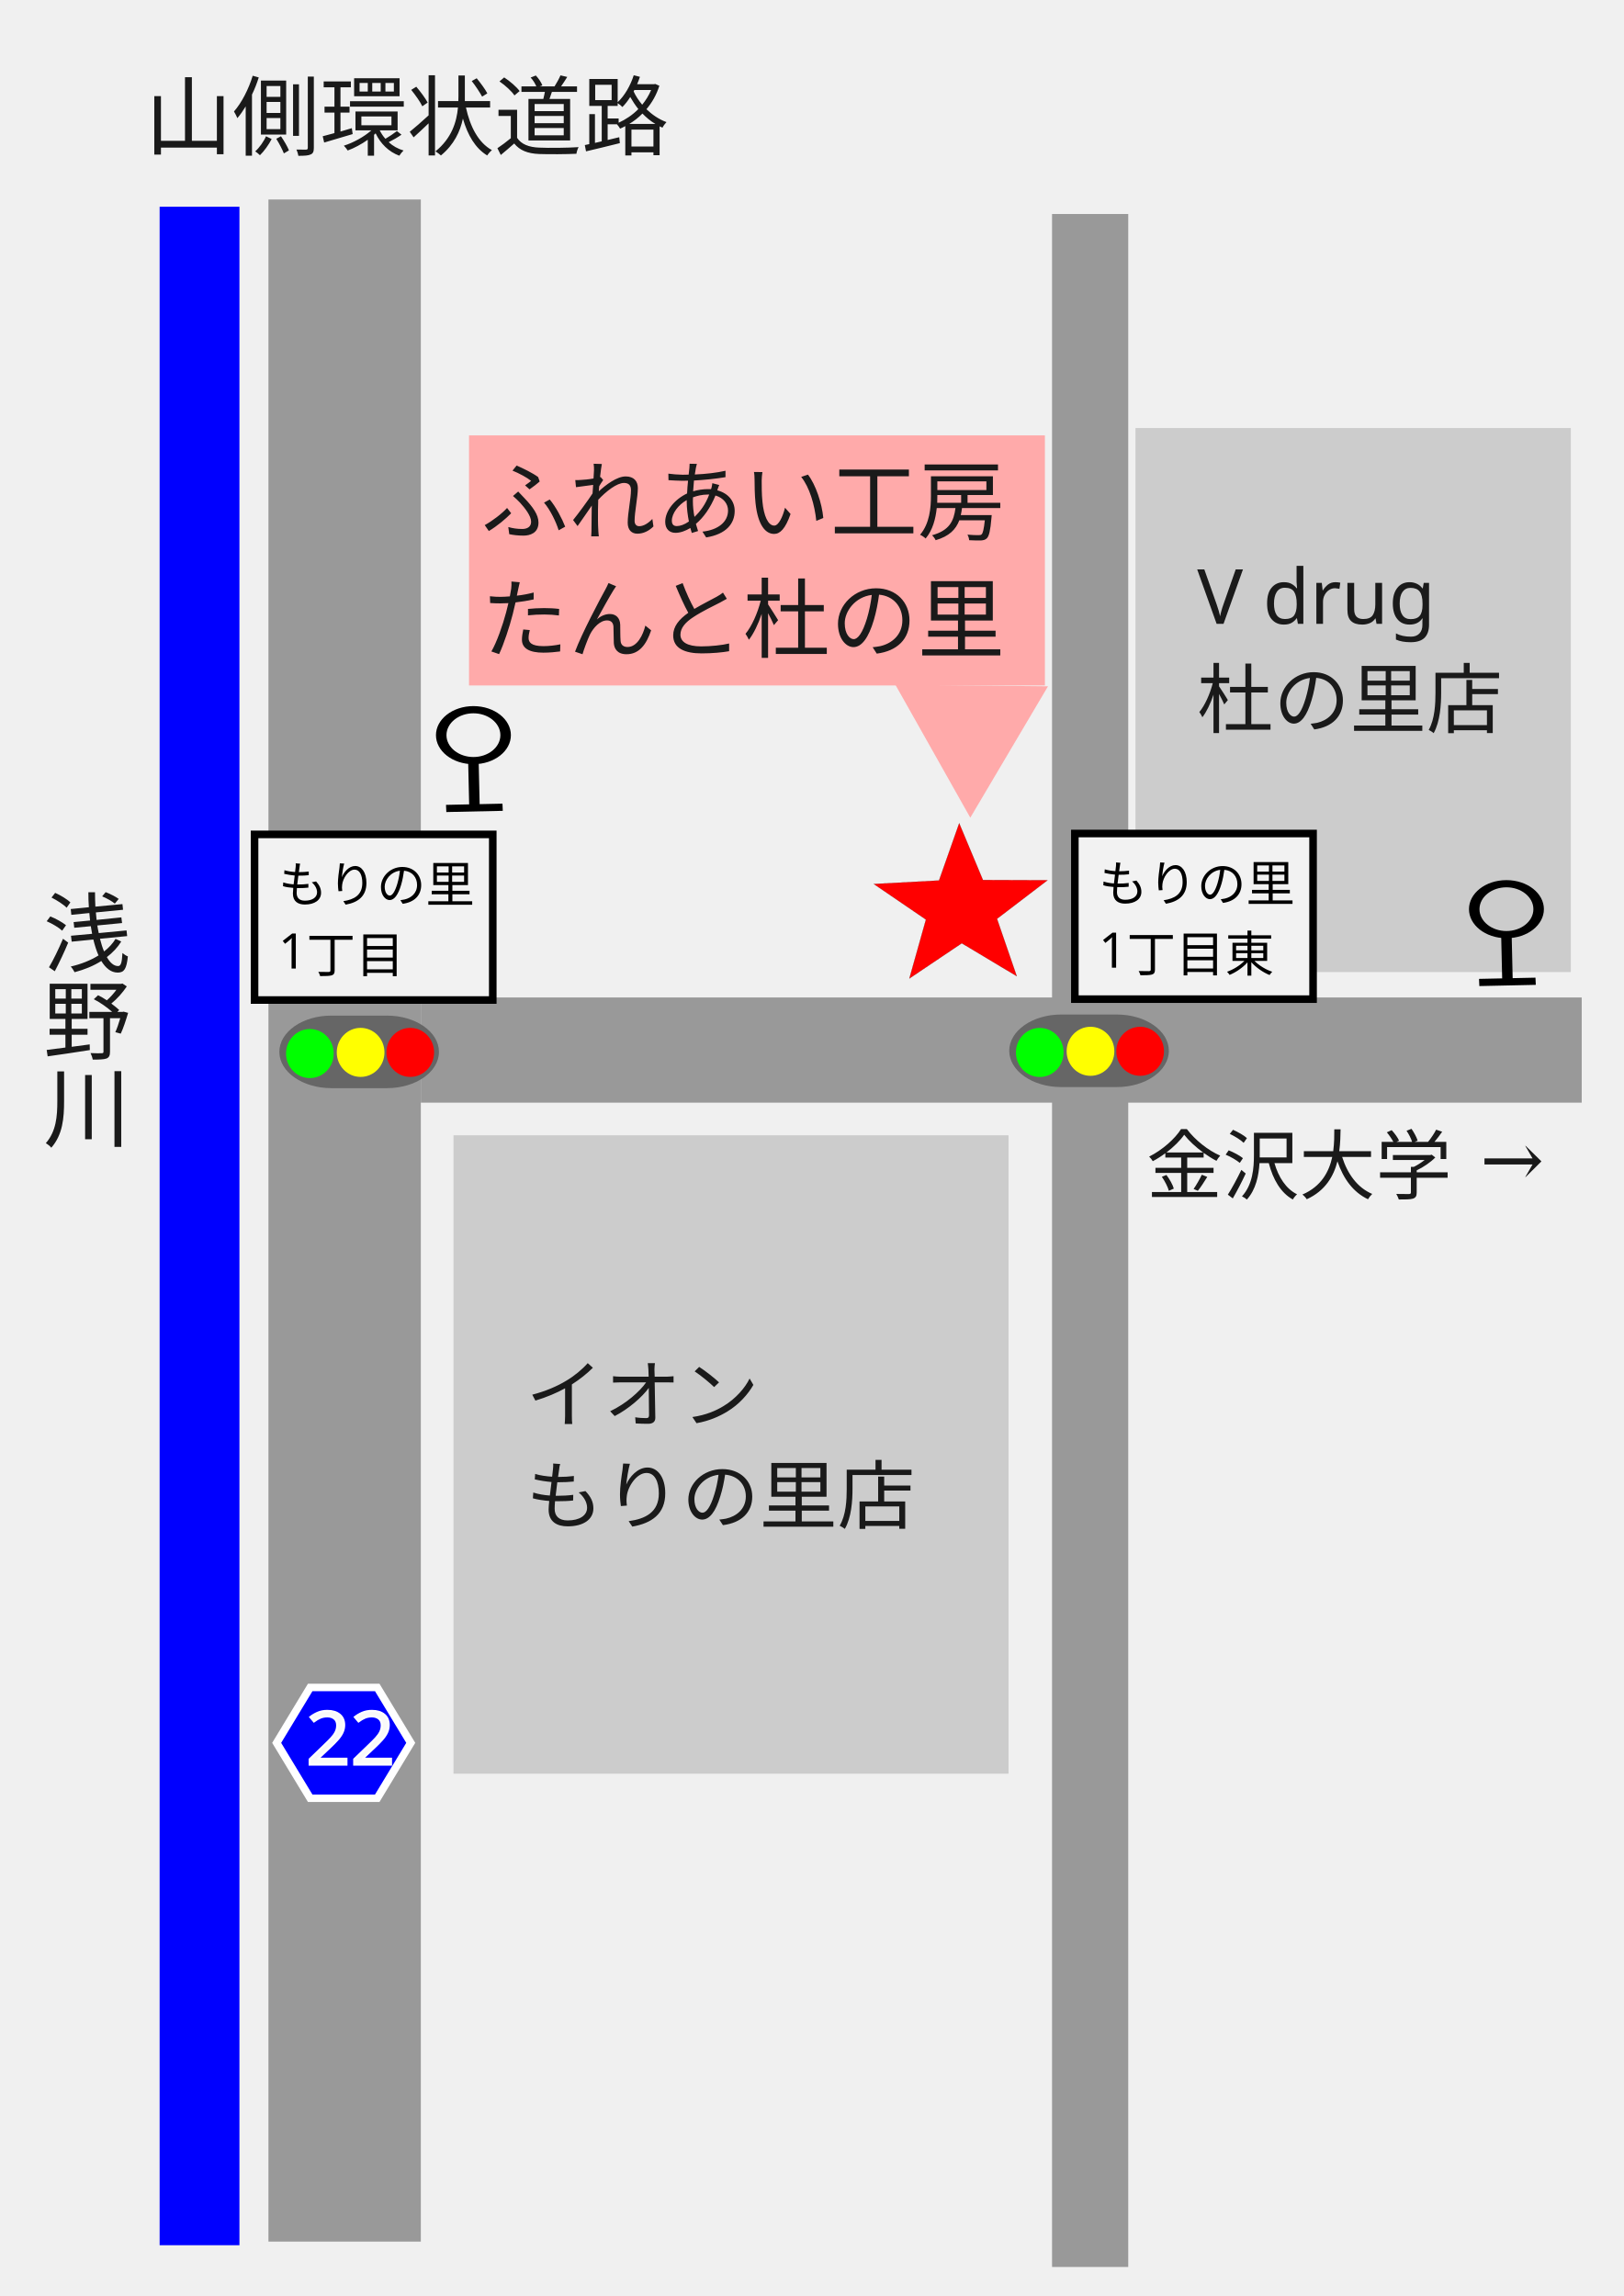
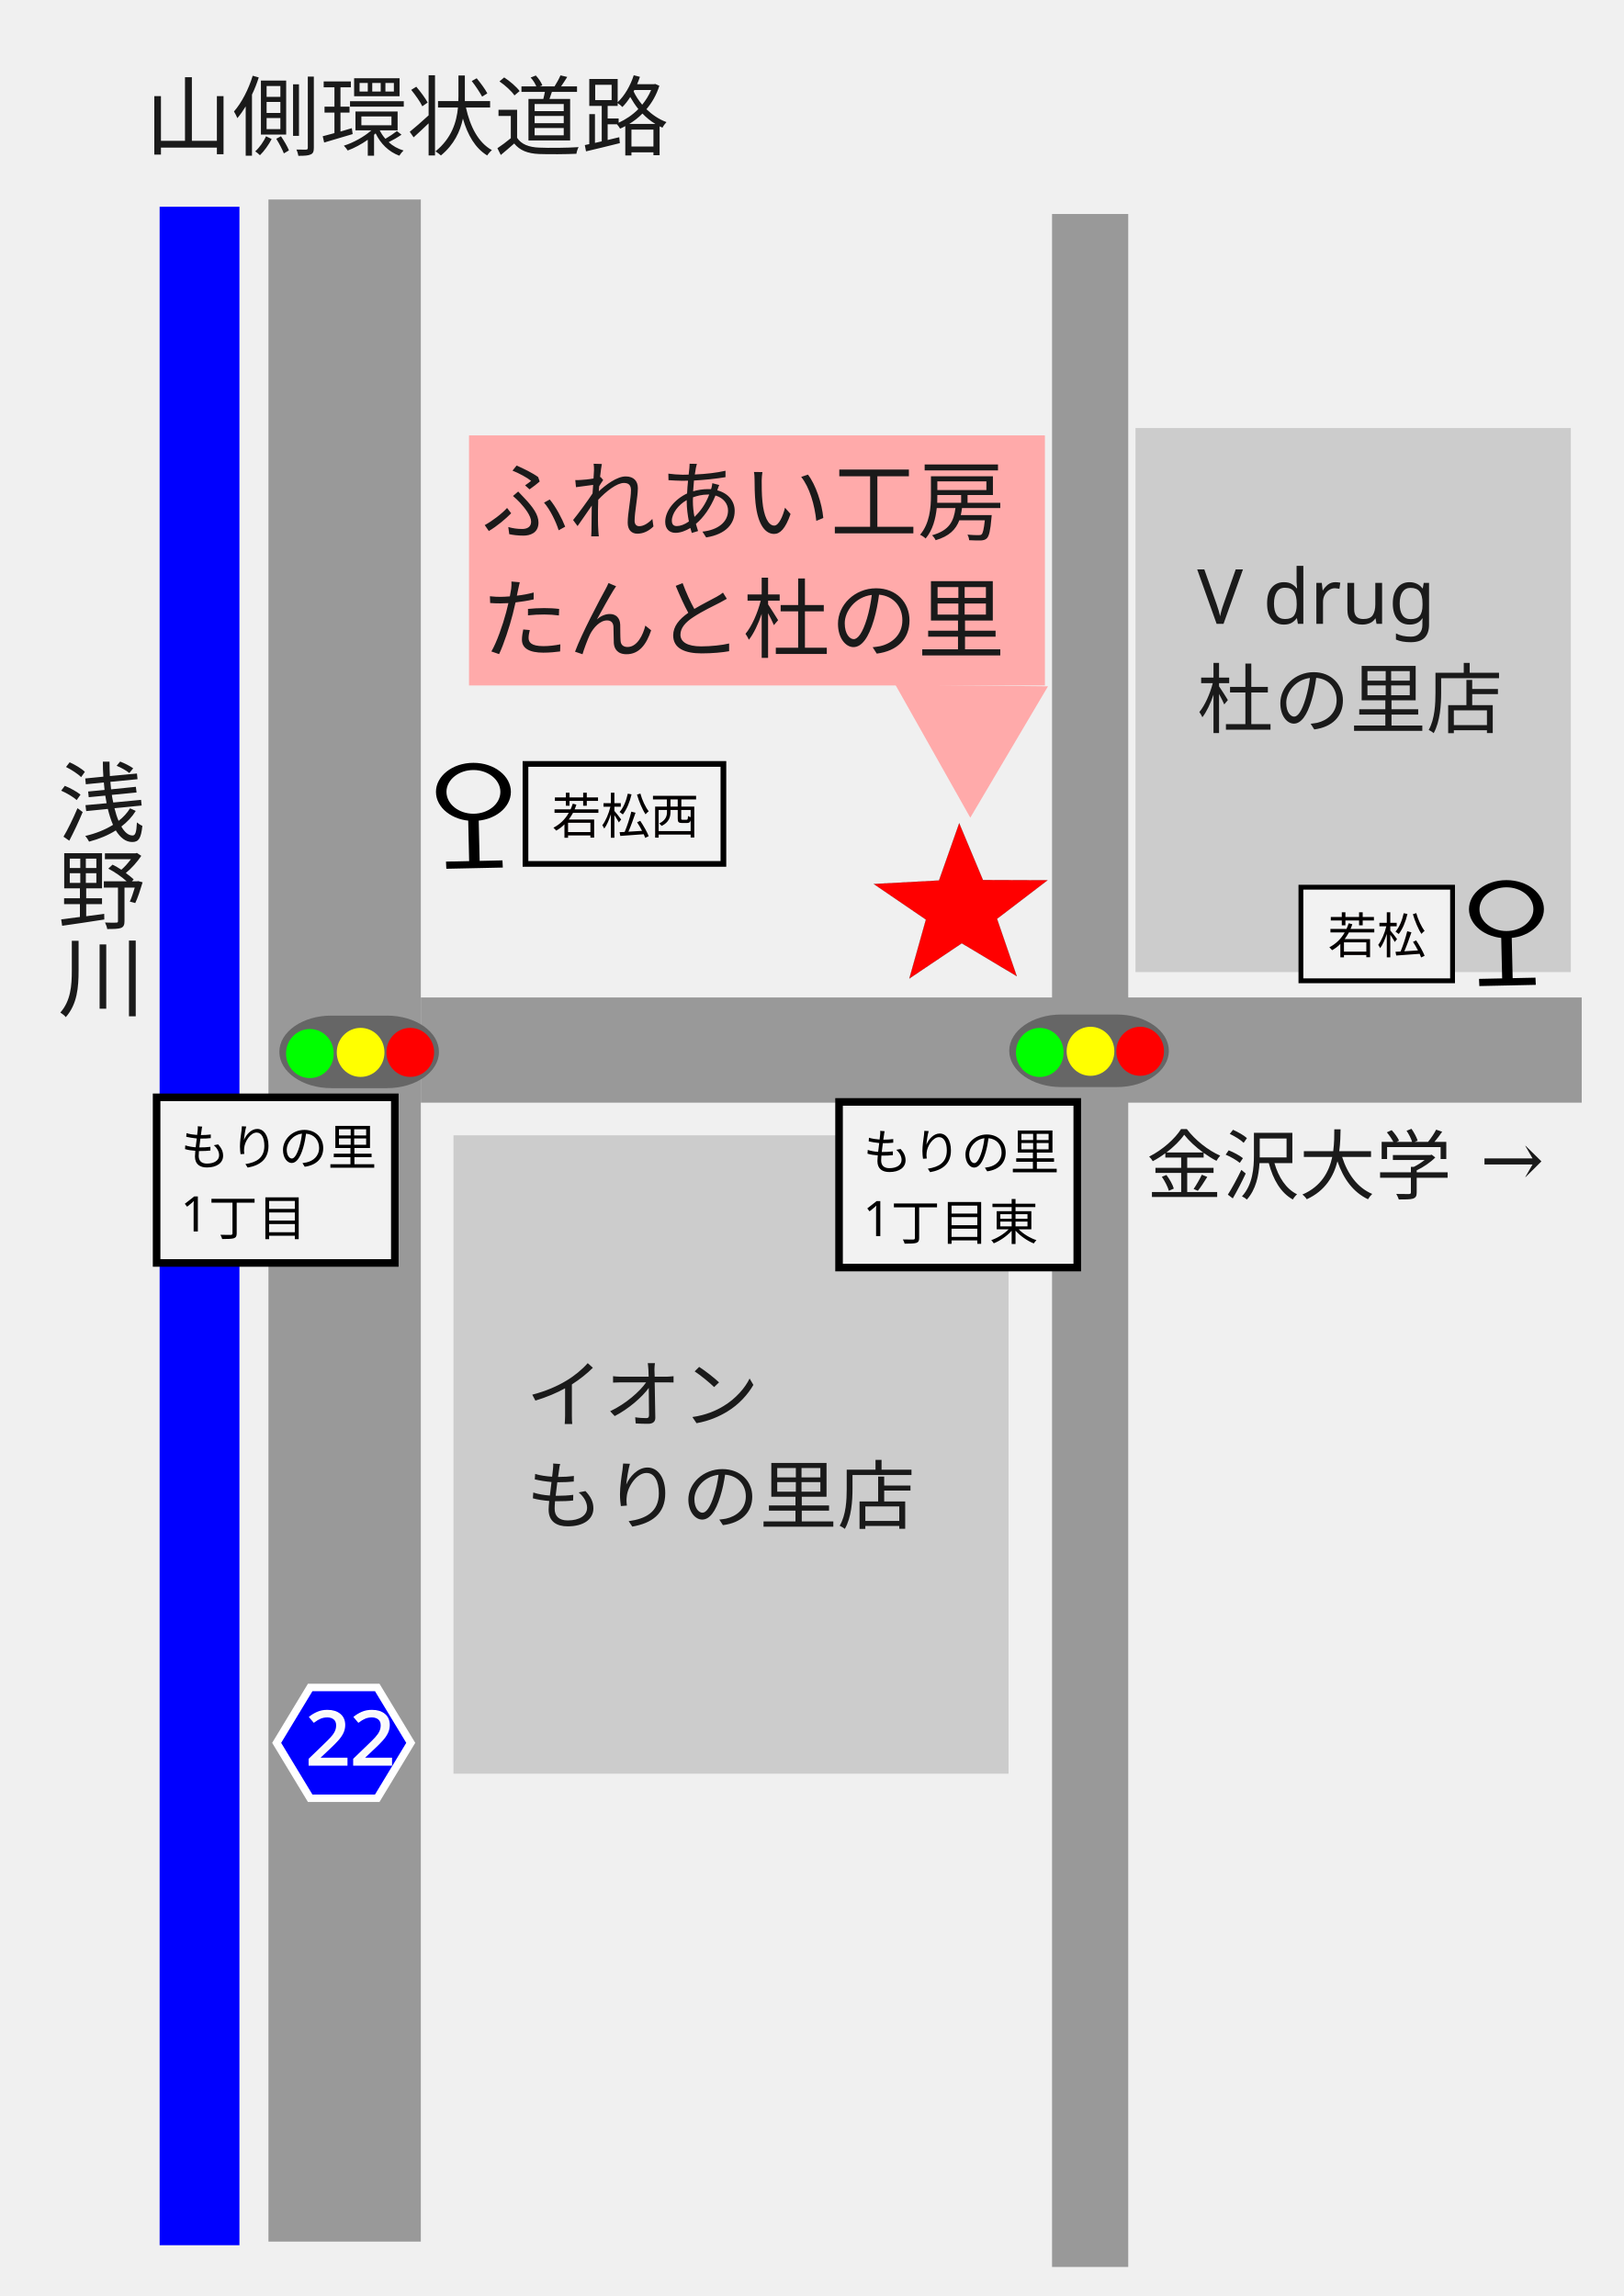
<svg xmlns="http://www.w3.org/2000/svg" width="210mm" height="297mm" viewBox="0 0 210 297" version="1.1" id="svg1">
  <defs id="defs1" />
  <g id="layer1">
-     <text xml:space="preserve" style="font-style:normal;font-variant:normal;font-weight:normal;font-stretch:normal;font-size:11.289px;font-family:'Bitstream Vera Serif';-inkscape-font-specification:'Bitstream Vera Serif';writing-mode:tb-rl;direction:ltr;fill:#1a1a1a;stroke-width:0.265" x="11.261" y="114.953" id="text9">
-       <tspan style="font-style:normal;font-variant:normal;font-weight:normal;font-stretch:normal;font-family:'Bitstream Vera Serif';-inkscape-font-specification:'Bitstream Vera Serif';writing-mode:tb-rl;fill:#1a1a1a;stroke-width:0.265" x="11.261" y="114.953" id="tspan12">浅野川</tspan>
+     <text xml:space="preserve" style="font-style:normal;font-variant:normal;font-weight:normal;font-stretch:normal;font-size:11.289px;font-family:'Bitstream Vera Serif';-inkscape-font-specification:'Bitstream Vera Serif';writing-mode:tb-rl;direction:ltr;fill:#1a1a1a;stroke-width:0.265" x="13.137" y="98.062" id="text9">
+       <tspan style="font-style:normal;font-variant:normal;font-weight:normal;font-stretch:normal;font-family:'Bitstream Vera Serif';-inkscape-font-specification:'Bitstream Vera Serif';writing-mode:tb-rl;fill:#1a1a1a;stroke-width:0.265" x="13.137" y="98.062" id="tspan12">浅野川</tspan>
    </text>
    <rect style="fill:#0000ff;stroke-width:0.286" id="rect1" width="10.322" height="263.687" x="20.645" y="26.744" />
    <rect style="fill:#999999;stroke-width:0.293" id="rect2" width="19.706" height="264.156" x="34.72" y="25.806" />
    <rect style="fill:#999999;stroke-width:0.285" id="rect3" width="150.142" height="13.607" x="54.427" y="129.028" />
    <g id="g1" transform="matrix(1.159091,0,0,1,-24.01422,3.753554)" style="fill:#cccccc">
      <rect style="fill:#cccccc;stroke-width:0.205" id="rect4" width="61.934" height="82.578" x="71.318" y="143.104" />
    </g>
    <text xml:space="preserve" style="font-style:normal;font-variant:normal;font-weight:normal;font-stretch:normal;font-size:9.682px;font-family:'Bitstream Vera Serif';-inkscape-font-specification:'Bitstream Vera Serif';writing-mode:lr-tb;direction:ltr;white-space:pre;inline-size:63.174;display:inline;fill:#1a1a1a;stroke-width:0.265" x="79.744" y="175.935" id="text4" transform="matrix(1.040923,0,0,1,-15.02752,7.976303)">
      <tspan x="79.744" y="175.935" id="tspan2">イオン
</tspan>
      <tspan x="79.744" y="189.011" id="tspan5">もりの里店</tspan>
    </text>
    <text xml:space="preserve" style="font-style:normal;font-variant:normal;font-weight:normal;font-stretch:normal;font-size:11.289px;font-family:'Bitstream Vera Serif';-inkscape-font-specification:'Bitstream Vera Serif';writing-mode:lr-tb;direction:ltr;fill:#1a1a1a;stroke-width:0.265" x="18.768" y="19.237" id="text10">
      <tspan id="tspan10" style="font-style:normal;font-variant:normal;font-weight:normal;font-stretch:normal;font-family:'Bitstream Vera Serif';-inkscape-font-specification:'Bitstream Vera Serif';stroke-width:0.265" x="18.768" y="19.237">山側環状道路</tspan>
    </text>
    <rect style="fill:#999999;stroke-width:0.284" id="rect13" width="9.853" height="265.564" x="136.066" y="27.682" />
    <text xml:space="preserve" style="font-style:normal;font-variant:normal;font-weight:normal;font-stretch:normal;font-size:9.878px;font-family:'Bitstream Vera Serif';-inkscape-font-specification:'Bitstream Vera Serif';writing-mode:lr-tb;direction:ltr;fill:#1a1a1a;stroke-width:0.265" x="148.265" y="154.365" id="text14">
      <tspan id="tspan14" style="font-style:normal;font-variant:normal;font-weight:normal;font-stretch:normal;font-size:9.878px;font-family:'Bitstream Vera Serif';-inkscape-font-specification:'Bitstream Vera Serif';fill:#1a1a1a;stroke-width:0.265" x="148.265" y="154.365">金沢大学</tspan>
    </text>
    <text xml:space="preserve" style="font-style:normal;font-variant:normal;font-weight:normal;font-stretch:normal;font-size:9.878px;font-family:'Bitstream Vera Serif';-inkscape-font-specification:'Bitstream Vera Serif';writing-mode:lr-tb;direction:ltr;fill:#1a1a1a;stroke-width:0.265" x="191.431" y="153.427" id="text15">
      <tspan id="tspan15" style="font-style:normal;font-variant:normal;font-weight:normal;font-stretch:normal;font-family:'Bitstream Vera Serif';-inkscape-font-specification:'Bitstream Vera Serif';stroke-width:0.265" x="191.431" y="153.427">→</tspan>
    </text>
    <g id="g21" transform="translate(0,1.058333)" />
    <g id="g22">
      <rect style="fill:#ffaaaa;stroke-width:0.265" id="rect5" width="74.482" height="32.348" x="60.659" y="55.262" transform="translate(0,1.058333)" />
      <text xml:space="preserve" style="font-style:normal;font-variant:normal;font-weight:normal;font-stretch:normal;font-size:11.289px;font-family:'Bitstream Vera Serif';-inkscape-font-specification:'Bitstream Vera Serif';writing-mode:lr-tb;direction:ltr;fill:#1a1a1a;stroke-width:0.265" x="62.223" y="67.9" id="text5" transform="translate(0,1.058333)">
        <tspan style="font-style:normal;font-variant:normal;font-weight:normal;font-stretch:normal;font-size:11.289px;font-family:'Bitstream Vera Serif';-inkscape-font-specification:'Bitstream Vera Serif';fill:#1a1a1a;stroke-width:0.265" x="62.223" y="67.9" id="tspan7">ふれあい工房</tspan>
        <tspan style="font-style:normal;font-variant:normal;font-weight:normal;font-stretch:normal;font-size:11.289px;font-family:'Bitstream Vera Serif';-inkscape-font-specification:'Bitstream Vera Serif';fill:#1a1a1a;stroke-width:0.265" x="62.223" y="83.147" id="tspan8">たんと杜の里</tspan>
      </text>
      <path style="fill:#ffaaaa;stroke-width:0.265" id="path8" d="M 113.134,73.321 97.719,60.988 116.107,53.805 Z" transform="rotate(21.93416,35.58492,121.4336)" />
      <path style="fill:#ff0000;stroke:#000000;stroke-width:0.1" id="path1" d="m 205.537,140.267 -46.556,-29.822 -44.32,32.018 13.976,-53.493 L 84.49,56.713 139.684,53.474 156.72,1.52 176.856,53.012 231.531,53.16 188.782,88.222 Z" transform="matrix(0.1528597,1.2157536e-4,-1.3037124e-4,0.1425466,100.1015,106.2559)" />
    </g>
    <rect style="fill:#cccccc;stroke-width:0.346" id="rect6" width="56.303" height="70.379" x="146.858" y="55.365" />
    <g id="g6-9" transform="matrix(0.8948768,0,0,0.6125895,139.4102,58.8777)">
      <ellipse style="fill:none;stroke:#000000;stroke-width:1.518;stroke-dasharray:none;stroke-opacity:1" id="path15-7-3" cx="61.934" cy="95.869" rx="4.655" ry="5.375" />
      <path style="fill:none;stroke:#000000;stroke-width:1.518;stroke-dasharray:none;stroke-opacity:1" d="m 61.934,101.495 c 0.152,9.669 0.152,9.669 0.152,9.669" id="path16-5-6" />
      <path style="fill:none;stroke:#000000;stroke-width:1.518;stroke-dasharray:none;stroke-opacity:1" d="m 57.995,111.347 c 8.159,-0.256 8.159,-0.256 8.159,-0.256 v 0" id="path17-9-0" />
    </g>
    <text xml:space="preserve" style="font-size:9.878px;font-family:'Fira Sans';-inkscape-font-specification:'Fira Sans';writing-mode:lr-tb;direction:ltr;fill:#1a1a1a;stroke-width:0.265" x="154.834" y="80.701" id="text6">
      <tspan id="tspan6" style="stroke-width:0.265" x="154.834" y="80.701">V drug</tspan>
      <tspan style="stroke-width:0.265" x="154.834" y="94.045" id="tspan9">杜の里店</tspan>
    </text>
    <g id="g13" transform="matrix(0.2328042,0,0,0.1626016,23.45724,93.4574)">
      <g id="g12">
        <rect style="fill:#666666;stroke-width:0.374" id="rect9" width="88.678" height="57.711" x="54.427" y="233.19" ry="28.855" />
      </g>
      <ellipse style="fill:#00ff00;stroke-width:0.626" id="path11-3" cx="71.39" cy="263.368" rx="13.248" ry="19.508" />
      <ellipse style="fill:#ffff00;stroke-width:0.626" id="path11" cx="99.576" cy="262.451" rx="13.248" ry="19.508" />
      <ellipse style="fill:#ff0000;stroke-width:0.626" id="use12" cx="127.153" cy="262.451" rx="13.248" ry="19.508" />
    </g>
    <g id="g13-1" transform="matrix(0.2328042,0,0,0.1626016,117.857,93.31634)">
      <g id="g12-2">
        <rect style="fill:#666666;stroke-width:0.374" id="rect9-7" width="88.678" height="57.711" x="54.427" y="233.19" ry="28.855" />
      </g>
      <ellipse style="fill:#00ff00;stroke-width:0.626" id="path11-3-0" cx="71.39" cy="263.368" rx="13.248" ry="19.508" />
      <ellipse style="fill:#ffff00;stroke-width:0.626" id="path11-9" cx="99.576" cy="262.451" rx="13.248" ry="19.508" />
      <ellipse style="fill:#ff0000;stroke-width:0.626" id="use12-3" cx="127.153" cy="262.451" rx="13.248" ry="19.508" />
    </g>
-     <g id="g6" transform="matrix(0.8948768,0,0,0.6125895,5.806871,36.36785)">
+     <g id="g6" transform="matrix(0.8948768,0,0,0.6125895,5.806871,43.70563)">
      <ellipse style="fill:none;stroke:#000000;stroke-width:1.518;stroke-dasharray:none;stroke-opacity:1" id="path15-7" cx="61.934" cy="95.869" rx="4.655" ry="5.375" />
      <path style="fill:none;stroke:#000000;stroke-width:1.518;stroke-dasharray:none;stroke-opacity:1" d="m 61.934,101.495 c 0.152,9.669 0.152,9.669 0.152,9.669" id="path16-5" />
      <path style="fill:none;stroke:#000000;stroke-width:1.518;stroke-dasharray:none;stroke-opacity:1" d="m 57.995,111.347 c 8.159,-0.256 8.159,-0.256 8.159,-0.256 v 0" id="path17-9" />
    </g>
    <g id="g5" transform="matrix(0.3359842,0,0,0.3207035,-36.1015,148.2556)">
      <path style="fill:#0000ff;stroke:#ffffff;stroke-width:3;stroke-dasharray:none;stroke-opacity:1" id="path2" d="m 265.564,240.697 -12.903,22.348 h -25.806 l -12.903,-22.348 12.903,-22.348 h 25.806 z" />
      <text xml:space="preserve" style="font-size:29.986px;font-family:'Fira Sans';-inkscape-font-specification:'Fira Sans';writing-mode:lr-tb;direction:ltr;fill:#f9f9f9;stroke:#ffffff;stroke-width:0.8;stroke-dasharray:none;stroke-opacity:1" x="225.213" y="249.491" id="text2">
        <tspan style="font-size:29.986px;stroke-width:0.8;stroke-dasharray:none" x="225.213" y="249.491" id="tspan3">22</tspan>
      </text>
    </g>
    <text xml:space="preserve" style="font-size:6.35px;font-family:'Fira Sans';-inkscape-font-specification:'Fira Sans';writing-mode:lr-tb;direction:ltr;white-space:pre;inline-size:22.758;display:inline;fill:#1a1a0b;fill-opacity:1;stroke:#ffffff;stroke-width:0.8;stroke-dasharray:none;stroke-opacity:1" x="158.588" y="208.322" id="text11" />
-     <g id="g19" transform="translate(-123.8673,-95.77561)">
+     <g id="g19" transform="translate(-136.5356,-61.76432)">
      <rect style="fill:#f2f2f2;stroke:#000000;stroke-width:0.98;stroke-dasharray:none;stroke-opacity:1" id="rect7" width="30.809" height="21.425" x="156.79" y="203.709" ry="0" rx="0" />
      <text xml:space="preserve" style="font-size:6.35px;font-family:'Fira Sans';-inkscape-font-specification:'Fira Sans';writing-mode:lr-tb;direction:ltr;fill:#000000;fill-opacity:1;stroke:#000000;stroke-width:0;stroke-dasharray:none;stroke-opacity:1" x="159.875" y="212.485" id="text16">
        <tspan style="fill:#000000;fill-opacity:1;stroke:#000000;stroke-width:0;stroke-dasharray:none;stroke-opacity:1" x="159.875" y="212.485" id="tspan18">もりの里</tspan>
        <tspan style="fill:#000000;fill-opacity:1;stroke:#000000;stroke-width:0;stroke-dasharray:none;stroke-opacity:1" x="159.875" y="221.063" id="tspan19">1丁目</tspan>
      </text>
    </g>
-     <g id="g20" transform="translate(-16.4218,-89.08695)">
+     <g id="g20" transform="translate(-46.91943,-54.36657)">
      <rect style="fill:#f2f2f2;stroke:#000000;stroke-width:0.98;stroke-dasharray:none;stroke-opacity:1" id="rect7-5" width="30.809" height="21.425" x="155.437" y="196.906" ry="0" rx="0" />
      <text xml:space="preserve" style="font-size:6.35px;font-family:'Fira Sans';-inkscape-font-specification:'Fira Sans';writing-mode:lr-tb;direction:ltr;fill:#000000;fill-opacity:1;stroke:#000000;stroke-width:0;stroke-dasharray:none;stroke-opacity:1" x="158.523" y="205.682" id="text16-6">
        <tspan style="fill:#000000;fill-opacity:1;stroke:#000000;stroke-width:0;stroke-dasharray:none;stroke-opacity:1" x="158.523" y="205.682" id="tspan18-2">もりの里</tspan>
        <tspan style="fill:#000000;fill-opacity:1;stroke:#000000;stroke-width:0;stroke-dasharray:none;stroke-opacity:1" x="158.523" y="214.26" id="tspan19-9">1丁目東</tspan>
      </text>
    </g>
+     <g id="g23" transform="translate(-95.18647,-97.6418)">
+       <rect style="fill:#f2f2f2;fill-opacity:1;stroke:#000000;stroke-width:0.737;stroke-dasharray:none;stroke-opacity:1" id="rect22" width="25.6" height="12.932" x="163.148" y="196.461" />
+       <text xml:space="preserve" style="font-size:6.35px;font-family:'Fira Sans';-inkscape-font-specification:'Fira Sans';writing-mode:lr-tb;direction:ltr;fill:#040000;fill-opacity:1;stroke:#000000;stroke-width:0;stroke-dasharray:none;stroke-opacity:1" x="166.564" y="205.507" id="text22">
+         <tspan id="tspan22" style="fill:#040000;fill-opacity:1;stroke:#000000;stroke-width:0;stroke-dasharray:none;stroke-opacity:1" x="166.564" y="205.507">若松西</tspan>
+       </text>
+     </g>
+     <g id="g24" transform="translate(0.4691943,-66.62559)">
+       <rect style="fill:#f2f2f2;fill-opacity:1;stroke:#000000;stroke-width:0.624;stroke-dasharray:none;stroke-opacity:1" id="rect22-7" width="19.613" height="12.106" x="167.783" y="181.39" />
+       <text xml:space="preserve" style="font-size:6.35px;font-family:'Fira Sans';-inkscape-font-specification:'Fira Sans';writing-mode:lr-tb;direction:ltr;fill:#040000;fill-opacity:1;stroke:#000000;stroke-width:0;stroke-dasharray:none;stroke-opacity:1" x="171.256" y="189.964" id="text22-9">
+         <tspan id="tspan22-2" style="fill:#040000;fill-opacity:1;stroke:#000000;stroke-width:0;stroke-dasharray:none;stroke-opacity:1" x="171.256" y="189.964">若松</tspan>
+       </text>
+     </g>
  </g>
</svg>
